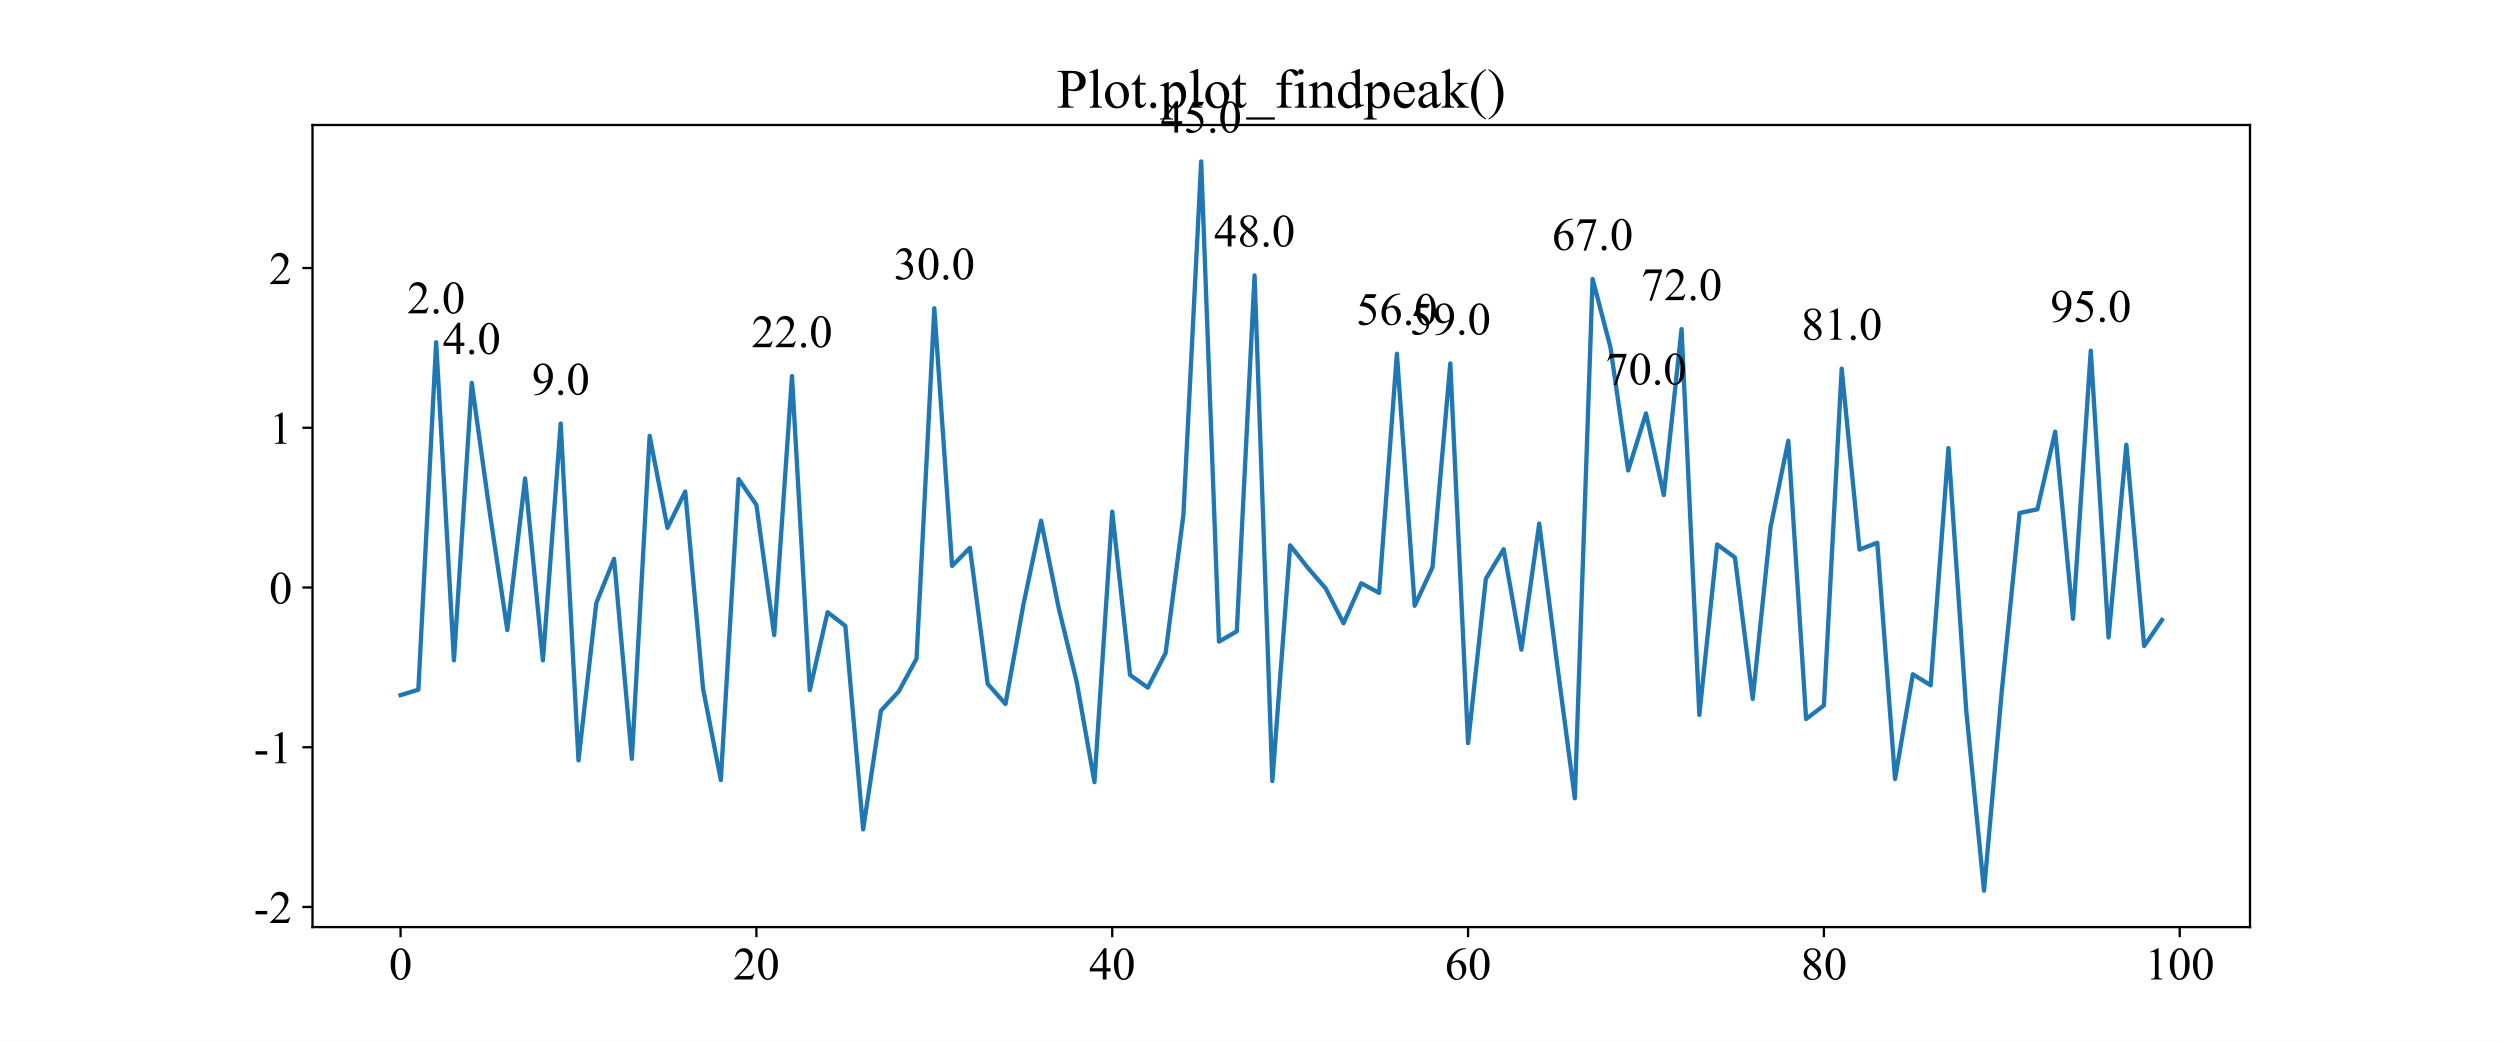
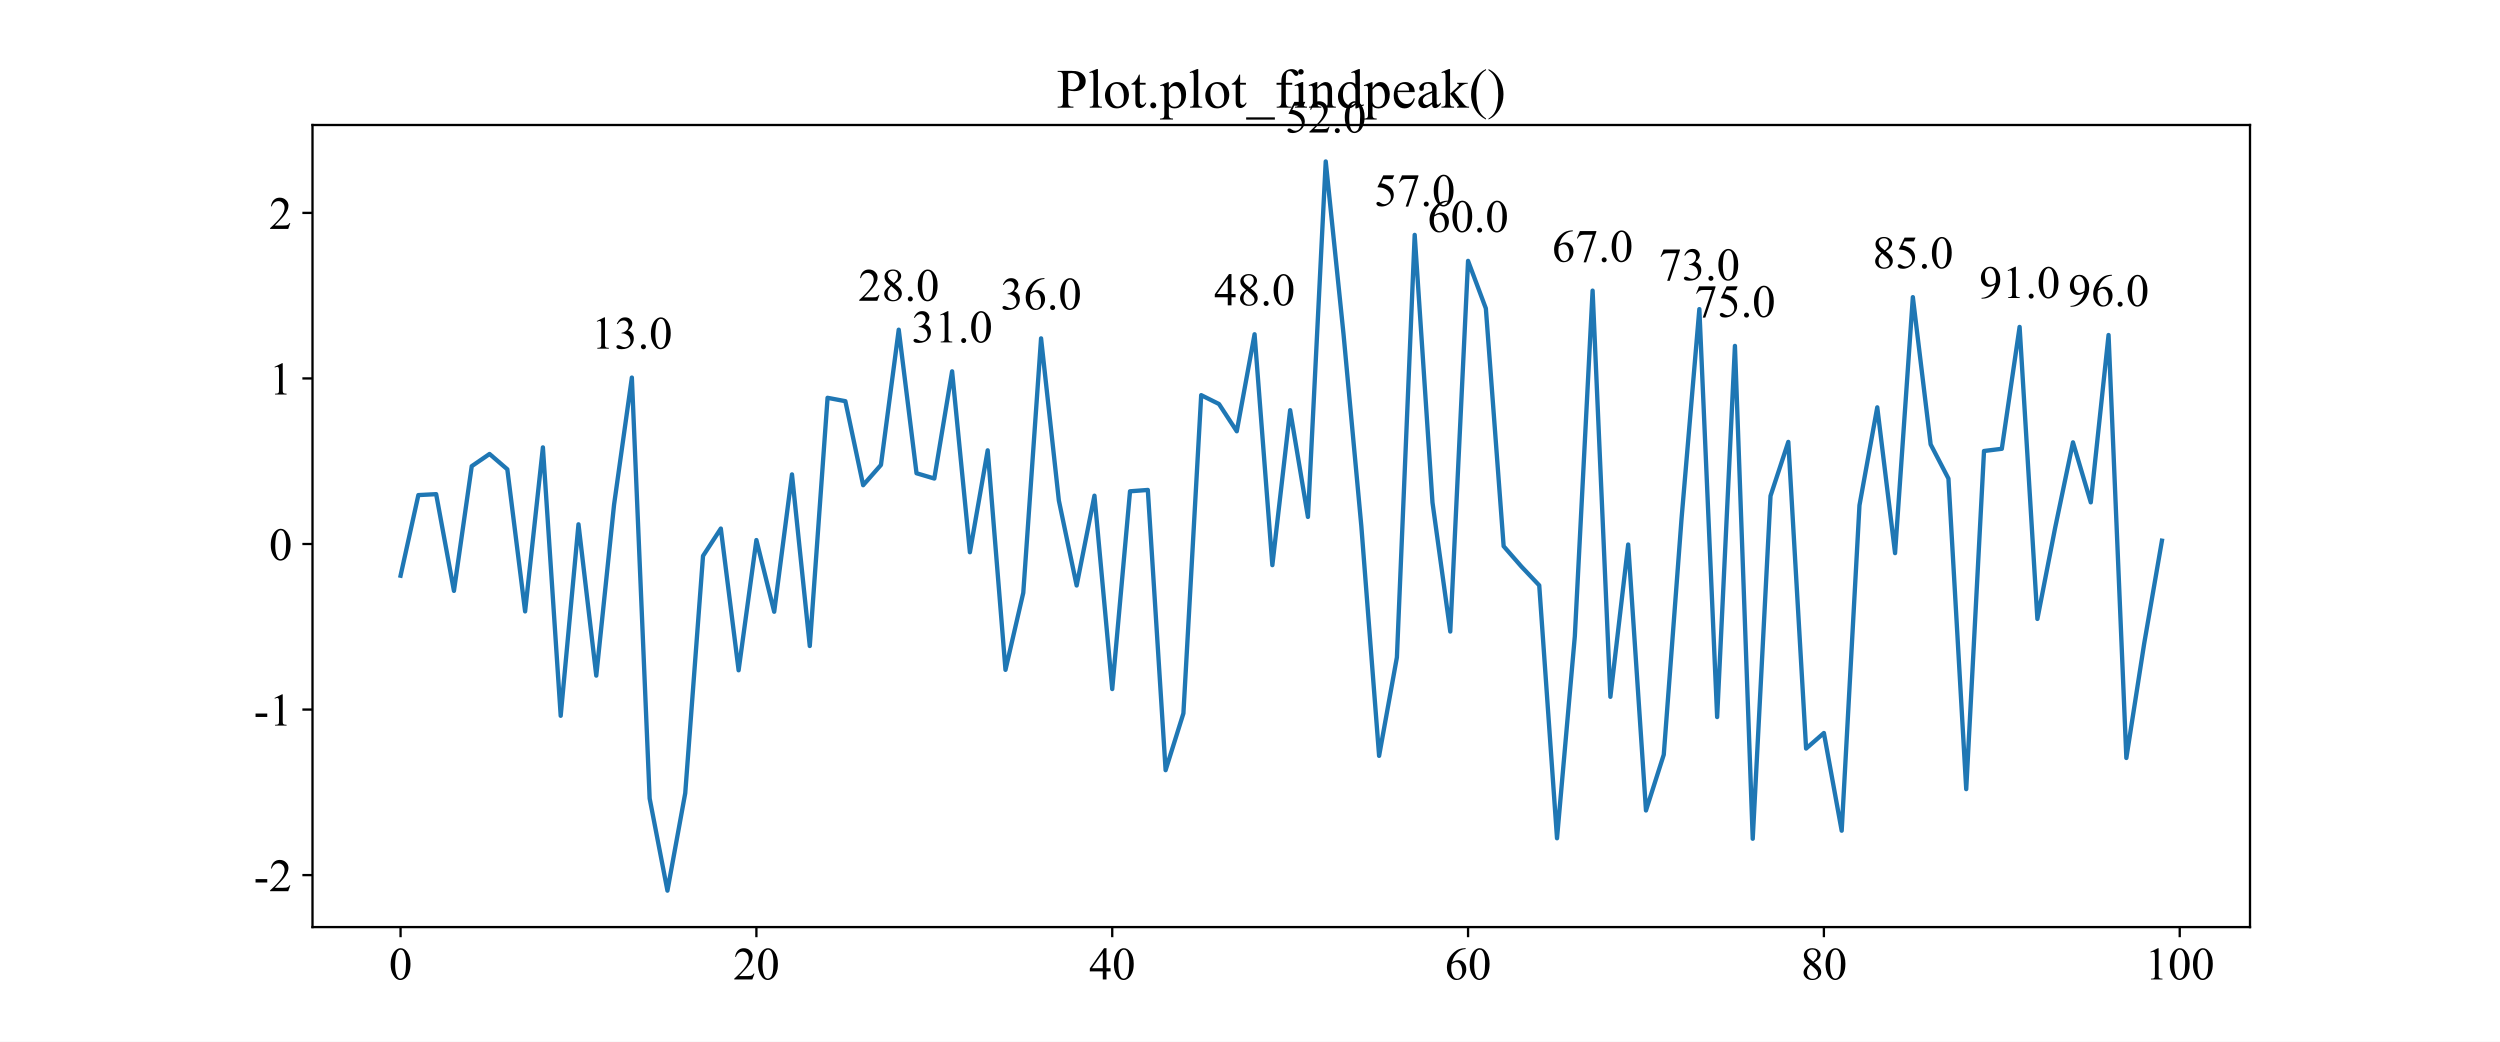
<svg xmlns="http://www.w3.org/2000/svg" xmlns:xlink="http://www.w3.org/1999/xlink" width="864pt" height="360pt" viewBox="0 0 864 360" version="1.1">
  <defs>
    <style type="text/css">*{stroke-linejoin: round; stroke-linecap: butt}</style>
  </defs>
  <g id="figure_1">
    <g id="patch_1">
      <path d="M 0 360  L 864 360  L 864 0  L 0 0  z " style="fill: #ffffff" />
    </g>
    <g id="axes_1">
      <g id="patch_2">
        <path d="M 108 320.4  L 777.6 320.4  L 777.6 43.2  L 108 43.2  z " style="fill: #ffffff" />
      </g>
      <g id="matplotlib.axis_1">
        <g id="xtick_1">
          <g id="line2d_1">
            <defs>
-               <path id="mef452ff0bb" d="M 0 0  L 0 3.5  " style="stroke: #000000; stroke-width: 0.8" />
+               <path id="mb094efc0f7" d="M 0 0  L 0 3.5  " style="stroke: #000000; stroke-width: 0.8" />
            </defs>
            <g>
-               <use xlink:href="#mef452ff0bb" x="138.436" y="320.4" style="stroke: #000000; stroke-width: 0.8" />
+               <use xlink:href="#mb094efc0f7" x="138.436" y="320.4" style="stroke: #000000; stroke-width: 0.8" />
            </g>
          </g>
          <g id="text_1">
            <g transform="translate(134.4364 338.51) scale(0.16 -0.16)">
              <defs>
                <path id="TimesNewRomanPSMT-30" d="M 231 2094  Q 231 2819 450 3342  Q 669 3866 1031 4122  Q 1313 4325 1613 4325  Q 2100 4325 2488 3828  Q 2972 3213 2972 2159  Q 2972 1422 2759 906  Q 2547 391 2217 158  Q 1888 -75 1581 -75  Q 975 -75 572 641  Q 231 1244 231 2094  z M 844 2016  Q 844 1141 1059 588  Q 1238 122 1591 122  Q 1759 122 1940 273  Q 2122 425 2216 781  Q 2359 1319 2359 2297  Q 2359 3022 2209 3506  Q 2097 3866 1919 4016  Q 1791 4119 1609 4119  Q 1397 4119 1231 3928  Q 1006 3669 925 3112  Q 844 2556 844 2016  z " transform="scale(0.015625)" />
              </defs>
              <use xlink:href="#TimesNewRomanPSMT-30" />
            </g>
          </g>
        </g>
        <g id="xtick_2">
          <g id="line2d_2">
            <g>
-               <use xlink:href="#mef452ff0bb" x="261.412" y="320.4" style="stroke: #000000; stroke-width: 0.8" />
+               <use xlink:href="#mb094efc0f7" x="261.412" y="320.4" style="stroke: #000000; stroke-width: 0.8" />
            </g>
          </g>
          <g id="text_2">
            <g transform="translate(253.4116 338.51) scale(0.16 -0.16)">
              <defs>
                <path id="TimesNewRomanPSMT-32" d="M 2934 816  L 2638 0  L 138 0  L 138 116  Q 1241 1122 1691 1759  Q 2141 2397 2141 2925  Q 2141 3328 1894 3587  Q 1647 3847 1303 3847  Q 991 3847 742 3664  Q 494 3481 375 3128  L 259 3128  Q 338 3706 661 4015  Q 984 4325 1469 4325  Q 1984 4325 2329 3994  Q 2675 3663 2675 3213  Q 2675 2891 2525 2569  Q 2294 2063 1775 1497  Q 997 647 803 472  L 1909 472  Q 2247 472 2383 497  Q 2519 522 2628 598  Q 2738 675 2819 816  L 2934 816  z " transform="scale(0.015625)" />
              </defs>
              <use xlink:href="#TimesNewRomanPSMT-32" />
              <use xlink:href="#TimesNewRomanPSMT-30" x="50" />
            </g>
          </g>
        </g>
        <g id="xtick_3">
          <g id="line2d_3">
            <g>
-               <use xlink:href="#mef452ff0bb" x="384.387" y="320.4" style="stroke: #000000; stroke-width: 0.8" />
+               <use xlink:href="#mb094efc0f7" x="384.387" y="320.4" style="stroke: #000000; stroke-width: 0.8" />
            </g>
          </g>
          <g id="text_3">
            <g transform="translate(376.3868 338.51) scale(0.16 -0.16)">
              <defs>
                <path id="TimesNewRomanPSMT-34" d="M 2978 1563  L 2978 1119  L 2409 1119  L 2409 0  L 1894 0  L 1894 1119  L 100 1119  L 100 1519  L 2066 4325  L 2409 4325  L 2409 1563  L 2978 1563  z M 1894 1563  L 1894 3666  L 406 1563  L 1894 1563  z " transform="scale(0.015625)" />
              </defs>
              <use xlink:href="#TimesNewRomanPSMT-34" />
              <use xlink:href="#TimesNewRomanPSMT-30" x="50" />
            </g>
          </g>
        </g>
        <g id="xtick_4">
          <g id="line2d_4">
            <g>
-               <use xlink:href="#mef452ff0bb" x="507.362" y="320.4" style="stroke: #000000; stroke-width: 0.8" />
+               <use xlink:href="#mb094efc0f7" x="507.362" y="320.4" style="stroke: #000000; stroke-width: 0.8" />
            </g>
          </g>
          <g id="text_4">
            <g transform="translate(499.362 338.51) scale(0.16 -0.16)">
              <defs>
                <path id="TimesNewRomanPSMT-36" d="M 2869 4325  L 2869 4209  Q 2456 4169 2195 4045  Q 1934 3922 1679 3669  Q 1425 3416 1258 3105  Q 1091 2794 978 2366  Q 1428 2675 1881 2675  Q 2316 2675 2634 2325  Q 2953 1975 2953 1425  Q 2953 894 2631 456  Q 2244 -75 1606 -75  Q 1172 -75 869 213  Q 275 772 275 1663  Q 275 2231 503 2743  Q 731 3256 1154 3653  Q 1578 4050 1965 4187  Q 2353 4325 2688 4325  L 2869 4325  z M 925 2138  Q 869 1716 869 1456  Q 869 1156 980 804  Q 1091 453 1309 247  Q 1469 100 1697 100  Q 1969 100 2183 356  Q 2397 613 2397 1088  Q 2397 1622 2184 2012  Q 1972 2403 1581 2403  Q 1463 2403 1327 2353  Q 1191 2303 925 2138  z " transform="scale(0.015625)" />
              </defs>
              <use xlink:href="#TimesNewRomanPSMT-36" />
              <use xlink:href="#TimesNewRomanPSMT-30" x="50" />
            </g>
          </g>
        </g>
        <g id="xtick_5">
          <g id="line2d_5">
            <g>
-               <use xlink:href="#mef452ff0bb" x="630.337" y="320.4" style="stroke: #000000; stroke-width: 0.8" />
+               <use xlink:href="#mb094efc0f7" x="630.337" y="320.4" style="stroke: #000000; stroke-width: 0.8" />
            </g>
          </g>
          <g id="text_5">
            <g transform="translate(622.3372 338.51) scale(0.16 -0.16)">
              <defs>
                <path id="TimesNewRomanPSMT-38" d="M 1228 2134  Q 725 2547 579 2797  Q 434 3047 434 3316  Q 434 3728 753 4026  Q 1072 4325 1600 4325  Q 2113 4325 2425 4047  Q 2738 3769 2738 3413  Q 2738 3175 2569 2928  Q 2400 2681 1866 2347  Q 2416 1922 2594 1678  Q 2831 1359 2831 1006  Q 2831 559 2490 242  Q 2150 -75 1597 -75  Q 994 -75 656 303  Q 388 606 388 966  Q 388 1247 577 1523  Q 766 1800 1228 2134  z M 1719 2469  Q 2094 2806 2194 3001  Q 2294 3197 2294 3444  Q 2294 3772 2109 3958  Q 1925 4144 1606 4144  Q 1288 4144 1088 3959  Q 888 3775 888 3528  Q 888 3366 970 3203  Q 1053 3041 1206 2894  L 1719 2469  z M 1375 2016  Q 1116 1797 991 1539  Q 866 1281 866 981  Q 866 578 1086 336  Q 1306 94 1647 94  Q 1984 94 2187 284  Q 2391 475 2391 747  Q 2391 972 2272 1150  Q 2050 1481 1375 2016  z " transform="scale(0.015625)" />
              </defs>
              <use xlink:href="#TimesNewRomanPSMT-38" />
              <use xlink:href="#TimesNewRomanPSMT-30" x="50" />
            </g>
          </g>
        </g>
        <g id="xtick_6">
          <g id="line2d_6">
            <g>
-               <use xlink:href="#mef452ff0bb" x="753.312" y="320.4" style="stroke: #000000; stroke-width: 0.8" />
+               <use xlink:href="#mb094efc0f7" x="753.312" y="320.4" style="stroke: #000000; stroke-width: 0.8" />
            </g>
          </g>
          <g id="text_6">
            <g transform="translate(741.3124 338.51) scale(0.16 -0.16)">
              <defs>
                <path id="TimesNewRomanPSMT-31" d="M 750 3822  L 1781 4325  L 1884 4325  L 1884 747  Q 1884 391 1914 303  Q 1944 216 2037 169  Q 2131 122 2419 116  L 2419 0  L 825 0  L 825 116  Q 1125 122 1212 167  Q 1300 213 1334 289  Q 1369 366 1369 747  L 1369 3034  Q 1369 3497 1338 3628  Q 1316 3728 1258 3775  Q 1200 3822 1119 3822  Q 1003 3822 797 3725  L 750 3822  z " transform="scale(0.015625)" />
              </defs>
              <use xlink:href="#TimesNewRomanPSMT-31" />
              <use xlink:href="#TimesNewRomanPSMT-30" x="50" />
              <use xlink:href="#TimesNewRomanPSMT-30" x="100" />
            </g>
          </g>
        </g>
      </g>
      <g id="matplotlib.axis_2">
        <g id="ytick_1">
          <g id="line2d_7">
            <defs>
-               <path id="m6ad77bb154" d="M 0 0  L -3.5 0  " style="stroke: #000000; stroke-width: 0.8" />
+               <path id="mf3970c8ad3" d="M 0 0  L -3.5 0  " style="stroke: #000000; stroke-width: 0.8" />
            </defs>
            <g>
-               <use xlink:href="#m6ad77bb154" x="108" y="313.443" style="stroke: #000000; stroke-width: 0.8" />
+               <use xlink:href="#mf3970c8ad3" x="108" y="302.441" style="stroke: #000000; stroke-width: 0.8" />
            </g>
          </g>
          <g id="text_7">
-             <g transform="translate(87.6725 318.9981) scale(0.16 -0.16)">
+             <g transform="translate(87.6725 307.9956) scale(0.16 -0.16)">
              <defs>
                <path id="TimesNewRomanPSMT-2d" d="M 259 1672  L 1875 1672  L 1875 1200  L 259 1200  L 259 1672  z " transform="scale(0.015625)" />
              </defs>
              <use xlink:href="#TimesNewRomanPSMT-2d" />
              <use xlink:href="#TimesNewRomanPSMT-32" x="33.301" />
            </g>
          </g>
        </g>
        <g id="ytick_2">
          <g id="line2d_8">
            <g>
-               <use xlink:href="#m6ad77bb154" x="108" y="258.239" style="stroke: #000000; stroke-width: 0.8" />
+               <use xlink:href="#mf3970c8ad3" x="108" y="245.223" style="stroke: #000000; stroke-width: 0.8" />
            </g>
          </g>
          <g id="text_8">
-             <g transform="translate(87.6725 263.7943) scale(0.16 -0.16)">
+             <g transform="translate(87.6725 250.7784) scale(0.16 -0.16)">
              <use xlink:href="#TimesNewRomanPSMT-2d" />
              <use xlink:href="#TimesNewRomanPSMT-31" x="33.301" />
            </g>
          </g>
        </g>
        <g id="ytick_3">
          <g id="line2d_9">
            <g>
-               <use xlink:href="#m6ad77bb154" x="108" y="203.035" style="stroke: #000000; stroke-width: 0.8" />
+               <use xlink:href="#mf3970c8ad3" x="108" y="188.006" style="stroke: #000000; stroke-width: 0.8" />
            </g>
          </g>
          <g id="text_9">
-             <g transform="translate(93 208.5904) scale(0.16 -0.16)">
+             <g transform="translate(93 193.5612) scale(0.16 -0.16)">
              <use xlink:href="#TimesNewRomanPSMT-30" />
            </g>
          </g>
        </g>
        <g id="ytick_4">
          <g id="line2d_10">
            <g>
-               <use xlink:href="#m6ad77bb154" x="108" y="147.832" style="stroke: #000000; stroke-width: 0.8" />
+               <use xlink:href="#mf3970c8ad3" x="108" y="130.789" style="stroke: #000000; stroke-width: 0.8" />
            </g>
          </g>
          <g id="text_10">
-             <g transform="translate(93 153.3866) scale(0.16 -0.16)">
+             <g transform="translate(93 136.3439) scale(0.16 -0.16)">
              <use xlink:href="#TimesNewRomanPSMT-31" />
            </g>
          </g>
        </g>
        <g id="ytick_5">
          <g id="line2d_11">
            <g>
-               <use xlink:href="#m6ad77bb154" x="108" y="92.628" style="stroke: #000000; stroke-width: 0.8" />
+               <use xlink:href="#mf3970c8ad3" x="108" y="73.572" style="stroke: #000000; stroke-width: 0.8" />
            </g>
          </g>
          <g id="text_11">
-             <g transform="translate(93 98.1827) scale(0.16 -0.16)">
+             <g transform="translate(93 79.12672) scale(0.16 -0.16)">
              <use xlink:href="#TimesNewRomanPSMT-32" />
            </g>
          </g>
        </g>
      </g>
      <g id="line2d_12">
-         <path d="M 138.436 240.245  L 144.585 238.352  L 150.734 118.283  L 156.883 228.219  L 163.031 132.331  L 169.18 176.574  L 175.329 217.735  L 181.478 165.356  L 187.626 228.199  L 193.775 146.389  L 199.924 262.787  L 206.073 208.421  L 212.221 193.146  L 218.37 262.234  L 224.519 150.63  L 230.668 182.443  L 236.817 169.874  L 242.965 237.934  L 249.114 269.588  L 255.263 165.57  L 261.412 174.499  L 267.56 219.484  L 273.709 129.984  L 279.858 238.502  L 286.007 211.589  L 292.155 216.315  L 298.304 286.642  L 304.453 245.623  L 310.602 238.97  L 316.75 227.633  L 322.899 106.533  L 329.048 195.587  L 335.197 189.336  L 341.345 236.356  L 347.494 243.3  L 353.643 209.174  L 359.792 179.972  L 365.94 210.374  L 372.089 235.574  L 378.238 270.299  L 384.387 176.833  L 390.536 233.27  L 396.684 237.636  L 402.833 225.683  L 408.982 177.977  L 415.131 55.8  L 421.279 221.734  L 427.428 218.192  L 433.577 95.186  L 439.726 269.929  L 445.874 188.47  L 452.023 196.284  L 458.172 203.385  L 464.321 215.399  L 470.469 201.586  L 476.618 204.893  L 482.767 122.265  L 488.916 209.343  L 495.064 196.08  L 501.213 125.618  L 507.362 256.818  L 513.511 200.033  L 519.66 189.804  L 525.808 224.523  L 531.957 180.947  L 538.106 229.246  L 544.255 275.884  L 550.403 96.399  L 556.552 119.966  L 562.701 162.578  L 568.85 142.885  L 574.998 171.093  L 581.147 113.723  L 587.296 247.069  L 593.445 188.169  L 599.593 192.661  L 605.742 241.543  L 611.891 182.182  L 618.04 152.326  L 624.188 248.492  L 630.337 243.796  L 636.486 127.41  L 642.635 189.935  L 648.783 187.583  L 654.932 269.213  L 661.081 233.029  L 667.23 236.834  L 673.379 154.88  L 679.527 245.535  L 685.676 307.8  L 691.825 238.849  L 697.974 177.293  L 704.122 176.017  L 710.271 149.186  L 716.42 213.847  L 722.569 121.205  L 728.717 220.295  L 734.866 153.713  L 741.015 223.279  L 747.164 214.26  " clip-path="url(#pe5cafa7f65)" style="fill: none; stroke: #1f77b4; stroke-width: 1.5; stroke-linecap: square" />
+         <path d="M 138.436 198.958  L 144.585 171.104  L 150.734 170.78  L 156.883 204.198  L 163.031 161.11  L 169.18 156.897  L 175.329 162.186  L 181.478 211.294  L 187.626 154.618  L 193.775 247.366  L 199.924 181.208  L 206.073 233.486  L 212.221 174.409  L 218.37 130.494  L 224.519 275.943  L 230.668 307.8  L 236.817 274.12  L 242.965 192.128  L 249.114 182.675  L 255.263 231.646  L 261.412 186.645  L 267.56 211.416  L 273.709 163.959  L 279.858 223.251  L 286.007 137.486  L 292.155 138.646  L 298.304 167.681  L 304.453 160.685  L 310.602 113.949  L 316.75 163.555  L 322.899 165.383  L 329.048 128.334  L 335.197 190.85  L 341.345 155.643  L 347.494 231.491  L 353.643 204.865  L 359.792 116.945  L 365.94 172.988  L 372.089 202.342  L 378.238 171.318  L 384.387 238.126  L 390.536 169.792  L 396.684 169.328  L 402.833 266.165  L 408.982 246.545  L 415.131 136.566  L 421.279 139.624  L 427.428 149.047  L 433.577 115.523  L 439.726 195.309  L 445.874 141.763  L 452.023 178.645  L 458.172 55.8  L 464.321 115.482  L 470.469 181.768  L 476.618 261.216  L 482.767 227.185  L 488.916 81.183  L 495.064 173.645  L 501.213 218.252  L 507.362 90.164  L 513.511 106.593  L 519.66 188.779  L 525.808 195.812  L 531.957 202.296  L 538.106 289.695  L 544.255 219.948  L 550.403 100.447  L 556.552 240.808  L 562.701 188.188  L 568.85 280.093  L 574.998 260.814  L 581.147 179.191  L 587.296 106.835  L 593.445 247.802  L 599.593 119.549  L 605.742 289.866  L 611.891 171.39  L 618.04 152.726  L 624.188 258.694  L 630.337 253.327  L 636.486 287.084  L 642.635 174.628  L 648.783 140.784  L 654.932 191.155  L 661.081 102.703  L 667.23 153.576  L 673.379 165.395  L 679.527 272.713  L 685.676 155.866  L 691.825 155.106  L 697.974 112.989  L 704.122 213.897  L 710.271 182.347  L 716.42 152.879  L 722.569 173.61  L 728.717 115.787  L 734.866 261.949  L 741.015 222.502  L 747.164 186.862  " clip-path="url(#p53afaccac8)" style="fill: none; stroke: #1f77b4; stroke-width: 1.5; stroke-linecap: square" />
      </g>
      <g id="patch_3">
        <path d="M 108 320.4  L 108 43.2  " style="fill: none; stroke: #000000; stroke-width: 0.8; stroke-linejoin: miter; stroke-linecap: square" />
      </g>
      <g id="patch_4">
        <path d="M 777.6 320.4  L 777.6 43.2  " style="fill: none; stroke: #000000; stroke-width: 0.8; stroke-linejoin: miter; stroke-linecap: square" />
      </g>
      <g id="patch_5">
        <path d="M 108 320.4  L 777.6 320.4  " style="fill: none; stroke: #000000; stroke-width: 0.8; stroke-linejoin: miter; stroke-linecap: square" />
      </g>
      <g id="patch_6">
        <path d="M 108 43.2  L 777.6 43.2  " style="fill: none; stroke: #000000; stroke-width: 0.8; stroke-linejoin: miter; stroke-linecap: square" />
      </g>
      <g id="text_12">
-         <g transform="translate(140.7339 108.2833) scale(0.16 -0.16)">
-           <defs>
+         <g transform="translate(204.3702 120.4938) scale(0.16 -0.16)">
+           <defs>
+             <path id="TimesNewRomanPSMT-33" d="M 325 3431  Q 506 3859 782 4092  Q 1059 4325 1472 4325  Q 1981 4325 2253 3994  Q 2459 3747 2459 3466  Q 2459 3003 1878 2509  Q 2269 2356 2469 2072  Q 2669 1788 2669 1403  Q 2669 853 2319 450  Q 1863 -75 997 -75  Q 569 -75 414 31  Q 259 138 259 259  Q 259 350 332 419  Q 406 488 509 488  Q 588 488 669 463  Q 722 447 909 348  Q 1097 250 1169 231  Q 1284 197 1416 197  Q 1734 197 1970 444  Q 2206 691 2206 1028  Q 2206 1275 2097 1509  Q 2016 1684 1919 1775  Q 1784 1900 1550 2001  Q 1316 2103 1072 2103  L 972 2103  L 972 2197  Q 1219 2228 1467 2375  Q 1716 2522 1828 2728  Q 1941 2934 1941 3181  Q 1941 3503 1739 3701  Q 1538 3900 1238 3900  Q 753 3900 428 3381  L 325 3431  z " transform="scale(0.015625)" />
            <path id="TimesNewRomanPSMT-2e" d="M 800 606  Q 947 606 1047 504  Q 1147 403 1147 259  Q 1147 116 1045 14  Q 944 -88 800 -88  Q 656 -88 554 14  Q 453 116 453 259  Q 453 406 554 506  Q 656 606 800 606  z " transform="scale(0.015625)" />
          </defs>
+           <use xlink:href="#TimesNewRomanPSMT-31" />
+           <use xlink:href="#TimesNewRomanPSMT-33" x="50" />
+           <use xlink:href="#TimesNewRomanPSMT-2e" x="100" />
+           <use xlink:href="#TimesNewRomanPSMT-30" x="125" />
+         </g>
+       </g>
+       <g id="text_13">
+         <g transform="translate(296.6017 103.9492) scale(0.16 -0.16)">
          <use xlink:href="#TimesNewRomanPSMT-32" />
-           <use xlink:href="#TimesNewRomanPSMT-2e" x="50" />
-           <use xlink:href="#TimesNewRomanPSMT-30" x="75" />
-         </g>
-       </g>
-       <g id="text_13">
-         <g transform="translate(153.0314 122.3311) scale(0.16 -0.16)">
-           <use xlink:href="#TimesNewRomanPSMT-34" />
-           <use xlink:href="#TimesNewRomanPSMT-2e" x="50" />
-           <use xlink:href="#TimesNewRomanPSMT-30" x="75" />
+           <use xlink:href="#TimesNewRomanPSMT-38" x="50" />
+           <use xlink:href="#TimesNewRomanPSMT-2e" x="100" />
+           <use xlink:href="#TimesNewRomanPSMT-30" x="125" />
        </g>
      </g>
      <g id="text_14">
-         <g transform="translate(183.7752 136.3894) scale(0.16 -0.16)">
-           <defs>
-             <path id="TimesNewRomanPSMT-39" d="M 338 -88  L 338 28  Q 744 34 1094 217  Q 1444 400 1770 856  Q 2097 1313 2225 1859  Q 1734 1544 1338 1544  Q 891 1544 572 1889  Q 253 2234 253 2806  Q 253 3363 572 3797  Q 956 4325 1575 4325  Q 2097 4325 2469 3894  Q 2925 3359 2925 2575  Q 2925 1869 2578 1258  Q 2231 647 1613 244  Q 1109 -88 516 -88  L 338 -88  z M 2275 2091  Q 2331 2497 2331 2741  Q 2331 3044 2228 3395  Q 2125 3747 1936 3934  Q 1747 4122 1506 4122  Q 1228 4122 1018 3872  Q 809 3622 809 3128  Q 809 2469 1088 2097  Q 1291 1828 1588 1828  Q 1731 1828 1928 1897  Q 2125 1966 2275 2091  z " transform="scale(0.015625)" />
-           </defs>
-           <use xlink:href="#TimesNewRomanPSMT-39" />
-           <use xlink:href="#TimesNewRomanPSMT-2e" x="50" />
-           <use xlink:href="#TimesNewRomanPSMT-30" x="75" />
+         <g transform="translate(315.0479 118.3343) scale(0.16 -0.16)">
+           <use xlink:href="#TimesNewRomanPSMT-33" />
+           <use xlink:href="#TimesNewRomanPSMT-31" x="50" />
+           <use xlink:href="#TimesNewRomanPSMT-2e" x="100" />
+           <use xlink:href="#TimesNewRomanPSMT-30" x="125" />
        </g>
      </g>
      <g id="text_15">
-         <g transform="translate(259.7091 119.9836) scale(0.16 -0.16)">
-           <use xlink:href="#TimesNewRomanPSMT-32" />
-           <use xlink:href="#TimesNewRomanPSMT-32" x="50" />
+         <g transform="translate(345.7917 106.9446) scale(0.16 -0.16)">
+           <use xlink:href="#TimesNewRomanPSMT-33" />
+           <use xlink:href="#TimesNewRomanPSMT-36" x="50" />
          <use xlink:href="#TimesNewRomanPSMT-2e" x="100" />
          <use xlink:href="#TimesNewRomanPSMT-30" x="125" />
        </g>
      </g>
      <g id="text_16">
-         <g transform="translate(308.8992 96.53266) scale(0.16 -0.16)">
-           <defs>
-             <path id="TimesNewRomanPSMT-33" d="M 325 3431  Q 506 3859 782 4092  Q 1059 4325 1472 4325  Q 1981 4325 2253 3994  Q 2459 3747 2459 3466  Q 2459 3003 1878 2509  Q 2269 2356 2469 2072  Q 2669 1788 2669 1403  Q 2669 853 2319 450  Q 1863 -75 997 -75  Q 569 -75 414 31  Q 259 138 259 259  Q 259 350 332 419  Q 406 488 509 488  Q 588 488 669 463  Q 722 447 909 348  Q 1097 250 1169 231  Q 1284 197 1416 197  Q 1734 197 1970 444  Q 2206 691 2206 1028  Q 2206 1275 2097 1509  Q 2016 1684 1919 1775  Q 1784 1900 1550 2001  Q 1316 2103 1072 2103  L 972 2103  L 972 2197  Q 1219 2228 1467 2375  Q 1716 2522 1828 2728  Q 1941 2934 1941 3181  Q 1941 3503 1739 3701  Q 1538 3900 1238 3900  Q 753 3900 428 3381  L 325 3431  z " transform="scale(0.015625)" />
-           </defs>
-           <use xlink:href="#TimesNewRomanPSMT-33" />
-           <use xlink:href="#TimesNewRomanPSMT-30" x="50" />
-           <use xlink:href="#TimesNewRomanPSMT-2e" x="100" />
-           <use xlink:href="#TimesNewRomanPSMT-30" x="125" />
-         </g>
-       </g>
-       <g id="text_17">
-         <g transform="translate(401.1306 45.8) scale(0.16 -0.16)">
-           <defs>
-             <path id="TimesNewRomanPSMT-35" d="M 2778 4238  L 2534 3706  L 1259 3706  L 981 3138  Q 1809 3016 2294 2522  Q 2709 2097 2709 1522  Q 2709 1188 2573 903  Q 2438 619 2231 419  Q 2025 219 1772 97  Q 1413 -75 1034 -75  Q 653 -75 479 54  Q 306 184 306 341  Q 306 428 378 495  Q 450 563 559 563  Q 641 563 702 538  Q 763 513 909 409  Q 1144 247 1384 247  Q 1750 247 2026 523  Q 2303 800 2303 1197  Q 2303 1581 2056 1914  Q 1809 2247 1375 2428  Q 1034 2569 447 2591  L 1259 4238  L 2778 4238  z " transform="scale(0.015625)" />
-           </defs>
-           <use xlink:href="#TimesNewRomanPSMT-34" />
-           <use xlink:href="#TimesNewRomanPSMT-35" x="50" />
-           <use xlink:href="#TimesNewRomanPSMT-2e" x="100" />
-           <use xlink:href="#TimesNewRomanPSMT-30" x="125" />
-         </g>
-       </g>
-       <g id="text_18">
-         <g transform="translate(419.5769 85.18632) scale(0.16 -0.16)">
+         <g transform="translate(419.5769 105.5229) scale(0.16 -0.16)">
          <use xlink:href="#TimesNewRomanPSMT-34" />
          <use xlink:href="#TimesNewRomanPSMT-38" x="50" />
          <use xlink:href="#TimesNewRomanPSMT-2e" x="100" />
          <use xlink:href="#TimesNewRomanPSMT-30" x="125" />
        </g>
      </g>
+       <g id="text_17">
+         <g transform="translate(444.1719 45.8) scale(0.16 -0.16)">
+           <defs>
+             <path id="TimesNewRomanPSMT-35" d="M 2778 4238  L 2534 3706  L 1259 3706  L 981 3138  Q 1809 3016 2294 2522  Q 2709 2097 2709 1522  Q 2709 1188 2573 903  Q 2438 619 2231 419  Q 2025 219 1772 97  Q 1413 -75 1034 -75  Q 653 -75 479 54  Q 306 184 306 341  Q 306 428 378 495  Q 450 563 559 563  Q 641 563 702 538  Q 763 513 909 409  Q 1144 247 1384 247  Q 1750 247 2026 523  Q 2303 800 2303 1197  Q 2303 1581 2056 1914  Q 1809 2247 1375 2428  Q 1034 2569 447 2591  L 1259 4238  L 2778 4238  z " transform="scale(0.015625)" />
+           </defs>
+           <use xlink:href="#TimesNewRomanPSMT-35" />
+           <use xlink:href="#TimesNewRomanPSMT-32" x="50" />
+           <use xlink:href="#TimesNewRomanPSMT-2e" x="100" />
+           <use xlink:href="#TimesNewRomanPSMT-30" x="125" />
+         </g>
+       </g>
+       <g id="text_18">
+         <g transform="translate(474.9157 71.18288) scale(0.16 -0.16)">
+           <defs>
+             <path id="TimesNewRomanPSMT-37" d="M 644 4238  L 2916 4238  L 2916 4119  L 1503 -88  L 1153 -88  L 2419 3728  L 1253 3728  Q 900 3728 750 3644  Q 488 3500 328 3200  L 238 3234  L 644 4238  z " transform="scale(0.015625)" />
+           </defs>
+           <use xlink:href="#TimesNewRomanPSMT-35" />
+           <use xlink:href="#TimesNewRomanPSMT-37" x="50" />
+           <use xlink:href="#TimesNewRomanPSMT-2e" x="100" />
+           <use xlink:href="#TimesNewRomanPSMT-30" x="125" />
+         </g>
+       </g>
      <g id="text_19">
-         <g transform="translate(468.7669 112.2648) scale(0.16 -0.16)">
-           <use xlink:href="#TimesNewRomanPSMT-35" />
-           <use xlink:href="#TimesNewRomanPSMT-36" x="50" />
+         <g transform="translate(493.362 80.16423) scale(0.16 -0.16)">
+           <use xlink:href="#TimesNewRomanPSMT-36" />
+           <use xlink:href="#TimesNewRomanPSMT-30" x="50" />
          <use xlink:href="#TimesNewRomanPSMT-2e" x="100" />
          <use xlink:href="#TimesNewRomanPSMT-30" x="125" />
        </g>
      </g>
      <g id="text_20">
-         <g transform="translate(487.2132 115.618) scale(0.16 -0.16)">
-           <use xlink:href="#TimesNewRomanPSMT-35" />
-           <use xlink:href="#TimesNewRomanPSMT-39" x="50" />
-           <use xlink:href="#TimesNewRomanPSMT-2e" x="100" />
-           <use xlink:href="#TimesNewRomanPSMT-30" x="125" />
-         </g>
-       </g>
-       <g id="text_21">
-         <g transform="translate(536.4033 86.39869) scale(0.16 -0.16)">
-           <defs>
-             <path id="TimesNewRomanPSMT-37" d="M 644 4238  L 2916 4238  L 2916 4119  L 1503 -88  L 1153 -88  L 2419 3728  L 1253 3728  Q 900 3728 750 3644  Q 488 3500 328 3200  L 238 3234  L 644 4238  z " transform="scale(0.015625)" />
-           </defs>
+         <g transform="translate(536.4033 90.447) scale(0.16 -0.16)">
          <use xlink:href="#TimesNewRomanPSMT-36" />
          <use xlink:href="#TimesNewRomanPSMT-37" x="50" />
          <use xlink:href="#TimesNewRomanPSMT-2e" x="100" />
          <use xlink:href="#TimesNewRomanPSMT-30" x="125" />
        </g>
      </g>
+       <g id="text_21">
+         <g transform="translate(573.2959 96.83512) scale(0.16 -0.16)">
+           <use xlink:href="#TimesNewRomanPSMT-37" />
+           <use xlink:href="#TimesNewRomanPSMT-33" x="50" />
+           <use xlink:href="#TimesNewRomanPSMT-2e" x="100" />
+           <use xlink:href="#TimesNewRomanPSMT-30" x="125" />
+         </g>
+       </g>
      <g id="text_22">
-         <g transform="translate(554.8496 132.8853) scale(0.16 -0.16)">
+         <g transform="translate(585.5934 109.549) scale(0.16 -0.16)">
          <use xlink:href="#TimesNewRomanPSMT-37" />
-           <use xlink:href="#TimesNewRomanPSMT-30" x="50" />
+           <use xlink:href="#TimesNewRomanPSMT-35" x="50" />
          <use xlink:href="#TimesNewRomanPSMT-2e" x="100" />
          <use xlink:href="#TimesNewRomanPSMT-30" x="125" />
        </g>
      </g>
      <g id="text_23">
-         <g transform="translate(567.1471 103.7233) scale(0.16 -0.16)">
-           <use xlink:href="#TimesNewRomanPSMT-37" />
-           <use xlink:href="#TimesNewRomanPSMT-32" x="50" />
+         <g transform="translate(647.081 92.70284) scale(0.16 -0.16)">
+           <use xlink:href="#TimesNewRomanPSMT-38" />
+           <use xlink:href="#TimesNewRomanPSMT-35" x="50" />
          <use xlink:href="#TimesNewRomanPSMT-2e" x="100" />
          <use xlink:href="#TimesNewRomanPSMT-30" x="125" />
        </g>
      </g>
      <g id="text_24">
-         <g transform="translate(622.486 117.4096) scale(0.16 -0.16)">
-           <use xlink:href="#TimesNewRomanPSMT-38" />
+         <g transform="translate(683.9736 102.9889) scale(0.16 -0.16)">
+           <defs>
+             <path id="TimesNewRomanPSMT-39" d="M 338 -88  L 338 28  Q 744 34 1094 217  Q 1444 400 1770 856  Q 2097 1313 2225 1859  Q 1734 1544 1338 1544  Q 891 1544 572 1889  Q 253 2234 253 2806  Q 253 3363 572 3797  Q 956 4325 1575 4325  Q 2097 4325 2469 3894  Q 2925 3359 2925 2575  Q 2925 1869 2578 1258  Q 2231 647 1613 244  Q 1109 -88 516 -88  L 338 -88  z M 2275 2091  Q 2331 2497 2331 2741  Q 2331 3044 2228 3395  Q 2125 3747 1936 3934  Q 1747 4122 1506 4122  Q 1228 4122 1018 3872  Q 809 3622 809 3128  Q 809 2469 1088 2097  Q 1291 1828 1588 1828  Q 1731 1828 1928 1897  Q 2125 1966 2275 2091  z " transform="scale(0.015625)" />
+           </defs>
+           <use xlink:href="#TimesNewRomanPSMT-39" />
          <use xlink:href="#TimesNewRomanPSMT-31" x="50" />
          <use xlink:href="#TimesNewRomanPSMT-2e" x="100" />
          <use xlink:href="#TimesNewRomanPSMT-30" x="125" />
        </g>
      </g>
      <g id="text_25">
-         <g transform="translate(708.5686 111.2053) scale(0.16 -0.16)">
+         <g transform="translate(714.7174 105.7865) scale(0.16 -0.16)">
          <use xlink:href="#TimesNewRomanPSMT-39" />
-           <use xlink:href="#TimesNewRomanPSMT-35" x="50" />
+           <use xlink:href="#TimesNewRomanPSMT-36" x="50" />
          <use xlink:href="#TimesNewRomanPSMT-2e" x="100" />
          <use xlink:href="#TimesNewRomanPSMT-30" x="125" />
        </g>
      </g>
      <g id="text_26">
        <g transform="translate(365.214 37.2) scale(0.192 -0.192)">
          <defs>
            <path id="TimesNewRomanPSMT-50" d="M 1313 1984  L 1313 750  Q 1313 350 1400 253  Q 1519 116 1759 116  L 1922 116  L 1922 0  L 106 0  L 106 116  L 266 116  Q 534 116 650 291  Q 713 388 713 750  L 713 3488  Q 713 3888 628 3984  Q 506 4122 266 4122  L 106 4122  L 106 4238  L 1659 4238  Q 2228 4238 2556 4120  Q 2884 4003 3109 3725  Q 3334 3447 3334 3066  Q 3334 2547 2992 2222  Q 2650 1897 2025 1897  Q 1872 1897 1694 1919  Q 1516 1941 1313 1984  z M 1313 2163  Q 1478 2131 1606 2115  Q 1734 2100 1825 2100  Q 2150 2100 2386 2351  Q 2622 2603 2622 3003  Q 2622 3278 2509 3514  Q 2397 3750 2190 3867  Q 1984 3984 1722 3984  Q 1563 3984 1313 3925  L 1313 2163  z " transform="scale(0.015625)" />
            <path id="TimesNewRomanPSMT-6c" d="M 1184 4444  L 1184 647  Q 1184 378 1223 290  Q 1263 203 1344 158  Q 1425 113 1647 113  L 1647 0  L 244 0  L 244 113  Q 441 113 512 153  Q 584 194 625 287  Q 666 381 666 647  L 666 3247  Q 666 3731 644 3842  Q 622 3953 573 3993  Q 525 4034 450 4034  Q 369 4034 244 3984  L 191 4094  L 1044 4444  L 1184 4444  z " transform="scale(0.015625)" />
            <path id="TimesNewRomanPSMT-6f" d="M 1600 2947  Q 2250 2947 2644 2453  Q 2978 2031 2978 1484  Q 2978 1100 2793 706  Q 2609 313 2286 112  Q 1963 -88 1566 -88  Q 919 -88 538 428  Q 216 863 216 1403  Q 216 1797 411 2186  Q 606 2575 925 2761  Q 1244 2947 1600 2947  z M 1503 2744  Q 1338 2744 1170 2645  Q 1003 2547 900 2300  Q 797 2053 797 1666  Q 797 1041 1045 587  Q 1294 134 1700 134  Q 2003 134 2200 384  Q 2397 634 2397 1244  Q 2397 2006 2069 2444  Q 1847 2744 1503 2744  z " transform="scale(0.015625)" />
            <path id="TimesNewRomanPSMT-74" d="M 1031 3803  L 1031 2863  L 1700 2863  L 1700 2644  L 1031 2644  L 1031 788  Q 1031 509 1111 412  Q 1191 316 1316 316  Q 1419 316 1516 380  Q 1613 444 1666 569  L 1788 569  Q 1678 263 1478 108  Q 1278 -47 1066 -47  Q 922 -47 784 33  Q 647 113 581 261  Q 516 409 516 719  L 516 2644  L 63 2644  L 63 2747  Q 234 2816 414 2980  Q 594 3144 734 3369  Q 806 3488 934 3803  L 1031 3803  z " transform="scale(0.015625)" />
            <path id="TimesNewRomanPSMT-70" d="M -6 2578  L 875 2934  L 994 2934  L 994 2266  Q 1216 2644 1439 2795  Q 1663 2947 1909 2947  Q 2341 2947 2628 2609  Q 2981 2197 2981 1534  Q 2981 794 2556 309  Q 2206 -88 1675 -88  Q 1444 -88 1275 -22  Q 1150 25 994 166  L 994 -706  Q 994 -1000 1030 -1079  Q 1066 -1159 1155 -1206  Q 1244 -1253 1478 -1253  L 1478 -1369  L -22 -1369  L -22 -1253  L 56 -1253  Q 228 -1256 350 -1188  Q 409 -1153 442 -1076  Q 475 -1000 475 -688  L 475 2019  Q 475 2297 450 2372  Q 425 2447 370 2484  Q 316 2522 222 2522  Q 147 2522 31 2478  L -6 2578  z M 994 2081  L 994 1013  Q 994 666 1022 556  Q 1066 375 1236 237  Q 1406 100 1666 100  Q 1978 100 2172 344  Q 2425 663 2425 1241  Q 2425 1897 2138 2250  Q 1938 2494 1663 2494  Q 1513 2494 1366 2419  Q 1253 2363 994 2081  z " transform="scale(0.015625)" />
            <path id="TimesNewRomanPSMT-5f" d="M 3256 -1381  L -53 -1381  L -53 -1119  L 3256 -1119  L 3256 -1381  z " transform="scale(0.015625)" />
            <path id="TimesNewRomanPSMT-66" d="M 1319 2638  L 1319 756  Q 1319 356 1406 250  Q 1522 113 1716 113  L 1975 113  L 1975 0  L 266 0  L 266 113  L 394 113  Q 519 113 622 175  Q 725 238 764 344  Q 803 450 803 756  L 803 2638  L 247 2638  L 247 2863  L 803 2863  L 803 3050  Q 803 3478 940 3775  Q 1078 4072 1361 4255  Q 1644 4438 1997 4438  Q 2325 4438 2600 4225  Q 2781 4084 2781 3909  Q 2781 3816 2700 3733  Q 2619 3650 2525 3650  Q 2453 3650 2373 3701  Q 2294 3753 2178 3923  Q 2063 4094 1966 4153  Q 1869 4213 1750 4213  Q 1606 4213 1506 4136  Q 1406 4059 1362 3898  Q 1319 3738 1319 3069  L 1319 2863  L 2056 2863  L 2056 2638  L 1319 2638  z " transform="scale(0.015625)" />
            <path id="TimesNewRomanPSMT-69" d="M 928 4444  Q 1059 4444 1151 4351  Q 1244 4259 1244 4128  Q 1244 3997 1151 3903  Q 1059 3809 928 3809  Q 797 3809 703 3903  Q 609 3997 609 4128  Q 609 4259 701 4351  Q 794 4444 928 4444  z M 1188 2947  L 1188 647  Q 1188 378 1227 289  Q 1266 200 1342 156  Q 1419 113 1622 113  L 1622 0  L 231 0  L 231 113  Q 441 113 512 153  Q 584 194 626 287  Q 669 381 669 647  L 669 1750  Q 669 2216 641 2353  Q 619 2453 572 2492  Q 525 2531 444 2531  Q 356 2531 231 2484  L 188 2597  L 1050 2947  L 1188 2947  z " transform="scale(0.015625)" />
            <path id="TimesNewRomanPSMT-6e" d="M 1034 2341  Q 1538 2947 1994 2947  Q 2228 2947 2397 2830  Q 2566 2713 2666 2444  Q 2734 2256 2734 1869  L 2734 647  Q 2734 375 2778 278  Q 2813 200 2889 156  Q 2966 113 3172 113  L 3172 0  L 1756 0  L 1756 113  L 1816 113  Q 2016 113 2095 173  Q 2175 234 2206 353  Q 2219 400 2219 647  L 2219 1819  Q 2219 2209 2117 2386  Q 2016 2563 1775 2563  Q 1403 2563 1034 2156  L 1034 647  Q 1034 356 1069 288  Q 1113 197 1189 155  Q 1266 113 1500 113  L 1500 0  L 84 0  L 84 113  L 147 113  Q 366 113 442 223  Q 519 334 519 647  L 519 1709  Q 519 2225 495 2337  Q 472 2450 423 2490  Q 375 2531 294 2531  Q 206 2531 84 2484  L 38 2597  L 900 2947  L 1034 2947  L 1034 2341  z " transform="scale(0.015625)" />
            <path id="TimesNewRomanPSMT-64" d="M 2222 322  Q 2013 103 1813 7  Q 1613 -88 1381 -88  Q 913 -88 563 304  Q 213 697 213 1313  Q 213 1928 600 2439  Q 988 2950 1597 2950  Q 1975 2950 2222 2709  L 2222 3238  Q 2222 3728 2198 3840  Q 2175 3953 2125 3993  Q 2075 4034 2000 4034  Q 1919 4034 1784 3984  L 1744 4094  L 2597 4444  L 2738 4444  L 2738 1134  Q 2738 631 2761 520  Q 2784 409 2836 365  Q 2888 322 2956 322  Q 3041 322 3181 375  L 3216 266  L 2366 -88  L 2222 -88  L 2222 322  z M 2222 541  L 2222 2016  Q 2203 2228 2109 2403  Q 2016 2578 1861 2667  Q 1706 2756 1559 2756  Q 1284 2756 1069 2509  Q 784 2184 784 1559  Q 784 928 1059 592  Q 1334 256 1672 256  Q 1956 256 2222 541  z " transform="scale(0.015625)" />
            <path id="TimesNewRomanPSMT-65" d="M 681 1784  Q 678 1147 991 784  Q 1303 422 1725 422  Q 2006 422 2214 576  Q 2422 731 2563 1106  L 2659 1044  Q 2594 616 2278 264  Q 1963 -88 1488 -88  Q 972 -88 605 314  Q 238 716 238 1394  Q 238 2128 614 2539  Q 991 2950 1559 2950  Q 2041 2950 2350 2633  Q 2659 2316 2659 1784  L 681 1784  z M 681 1966  L 2006 1966  Q 1991 2241 1941 2353  Q 1863 2528 1708 2628  Q 1553 2728 1384 2728  Q 1125 2728 920 2526  Q 716 2325 681 1966  z " transform="scale(0.015625)" />
            <path id="TimesNewRomanPSMT-61" d="M 1822 413  Q 1381 72 1269 19  Q 1100 -59 909 -59  Q 613 -59 420 144  Q 228 347 228 678  Q 228 888 322 1041  Q 450 1253 767 1440  Q 1084 1628 1822 1897  L 1822 2009  Q 1822 2438 1686 2597  Q 1550 2756 1291 2756  Q 1094 2756 978 2650  Q 859 2544 859 2406  L 866 2225  Q 866 2081 792 2003  Q 719 1925 600 1925  Q 484 1925 411 2006  Q 338 2088 338 2228  Q 338 2497 613 2722  Q 888 2947 1384 2947  Q 1766 2947 2009 2819  Q 2194 2722 2281 2516  Q 2338 2381 2338 1966  L 2338 994  Q 2338 584 2353 492  Q 2369 400 2405 369  Q 2441 338 2488 338  Q 2538 338 2575 359  Q 2641 400 2828 588  L 2828 413  Q 2478 -56 2159 -56  Q 2006 -56 1915 50  Q 1825 156 1822 413  z M 1822 616  L 1822 1706  Q 1350 1519 1213 1441  Q 966 1303 859 1153  Q 753 1003 753 825  Q 753 600 887 451  Q 1022 303 1197 303  Q 1434 303 1822 616  z " transform="scale(0.015625)" />
            <path id="TimesNewRomanPSMT-6b" d="M 1047 4444  L 1047 1597  L 1775 2259  Q 2006 2472 2044 2528  Q 2069 2566 2069 2603  Q 2069 2666 2017 2711  Q 1966 2756 1847 2763  L 1847 2863  L 3091 2863  L 3091 2763  Q 2834 2756 2664 2684  Q 2494 2613 2291 2428  L 1556 1750  L 2291 822  Q 2597 438 2703 334  Q 2853 188 2966 144  Q 3044 113 3238 113  L 3238 0  L 1847 0  L 1847 113  Q 1966 116 2008 148  Q 2050 181 2050 241  Q 2050 313 1925 472  L 1047 1594  L 1047 644  Q 1047 366 1086 278  Q 1125 191 1197 153  Q 1269 116 1509 113  L 1509 0  L 53 0  L 53 113  Q 272 113 381 166  Q 447 200 481 272  Q 528 375 528 628  L 528 3234  Q 528 3731 506 3842  Q 484 3953 434 3995  Q 384 4038 303 4038  Q 238 4038 106 3984  L 53 4094  L 903 4444  L 1047 4444  z " transform="scale(0.015625)" />
            <path id="TimesNewRomanPSMT-28" d="M 1988 -1253  L 1988 -1369  Q 1516 -1131 1200 -813  Q 750 -359 506 256  Q 263 872 263 1534  Q 263 2503 741 3301  Q 1219 4100 1988 4444  L 1988 4313  Q 1603 4100 1356 3731  Q 1109 3363 987 2797  Q 866 2231 866 1616  Q 866 947 969 400  Q 1050 -31 1165 -292  Q 1281 -553 1476 -793  Q 1672 -1034 1988 -1253  z " transform="scale(0.015625)" />
            <path id="TimesNewRomanPSMT-29" d="M 144 4313  L 144 4444  Q 619 4209 934 3891  Q 1381 3434 1625 2820  Q 1869 2206 1869 1541  Q 1869 572 1392 -226  Q 916 -1025 144 -1369  L 144 -1253  Q 528 -1038 776 -670  Q 1025 -303 1145 264  Q 1266 831 1266 1447  Q 1266 2113 1163 2663  Q 1084 3094 967 3353  Q 850 3613 656 3853  Q 463 4094 144 4313  z " transform="scale(0.015625)" />
          </defs>
          <use xlink:href="#TimesNewRomanPSMT-50" />
          <use xlink:href="#TimesNewRomanPSMT-6c" x="55.615" />
          <use xlink:href="#TimesNewRomanPSMT-6f" x="83.398" />
          <use xlink:href="#TimesNewRomanPSMT-74" x="133.398" />
          <use xlink:href="#TimesNewRomanPSMT-2e" x="161.182" />
          <use xlink:href="#TimesNewRomanPSMT-70" x="186.182" />
          <use xlink:href="#TimesNewRomanPSMT-6c" x="236.182" />
          <use xlink:href="#TimesNewRomanPSMT-6f" x="263.965" />
          <use xlink:href="#TimesNewRomanPSMT-74" x="313.965" />
          <use xlink:href="#TimesNewRomanPSMT-5f" x="341.748" />
          <use xlink:href="#TimesNewRomanPSMT-66" x="391.748" />
          <use xlink:href="#TimesNewRomanPSMT-69" x="425.049" />
          <use xlink:href="#TimesNewRomanPSMT-6e" x="452.832" />
          <use xlink:href="#TimesNewRomanPSMT-64" x="502.832" />
          <use xlink:href="#TimesNewRomanPSMT-70" x="552.832" />
          <use xlink:href="#TimesNewRomanPSMT-65" x="602.832" />
          <use xlink:href="#TimesNewRomanPSMT-61" x="647.217" />
          <use xlink:href="#TimesNewRomanPSMT-6b" x="691.602" />
          <use xlink:href="#TimesNewRomanPSMT-28" x="741.602" />
          <use xlink:href="#TimesNewRomanPSMT-29" x="774.902" />
        </g>
      </g>
    </g>
  </g>
  <defs>
-     <clipPath id="pe5cafa7f65">
+     <clipPath id="p53afaccac8">
      <rect x="108" y="43.2" width="669.6" height="277.2" />
    </clipPath>
  </defs>
</svg>
